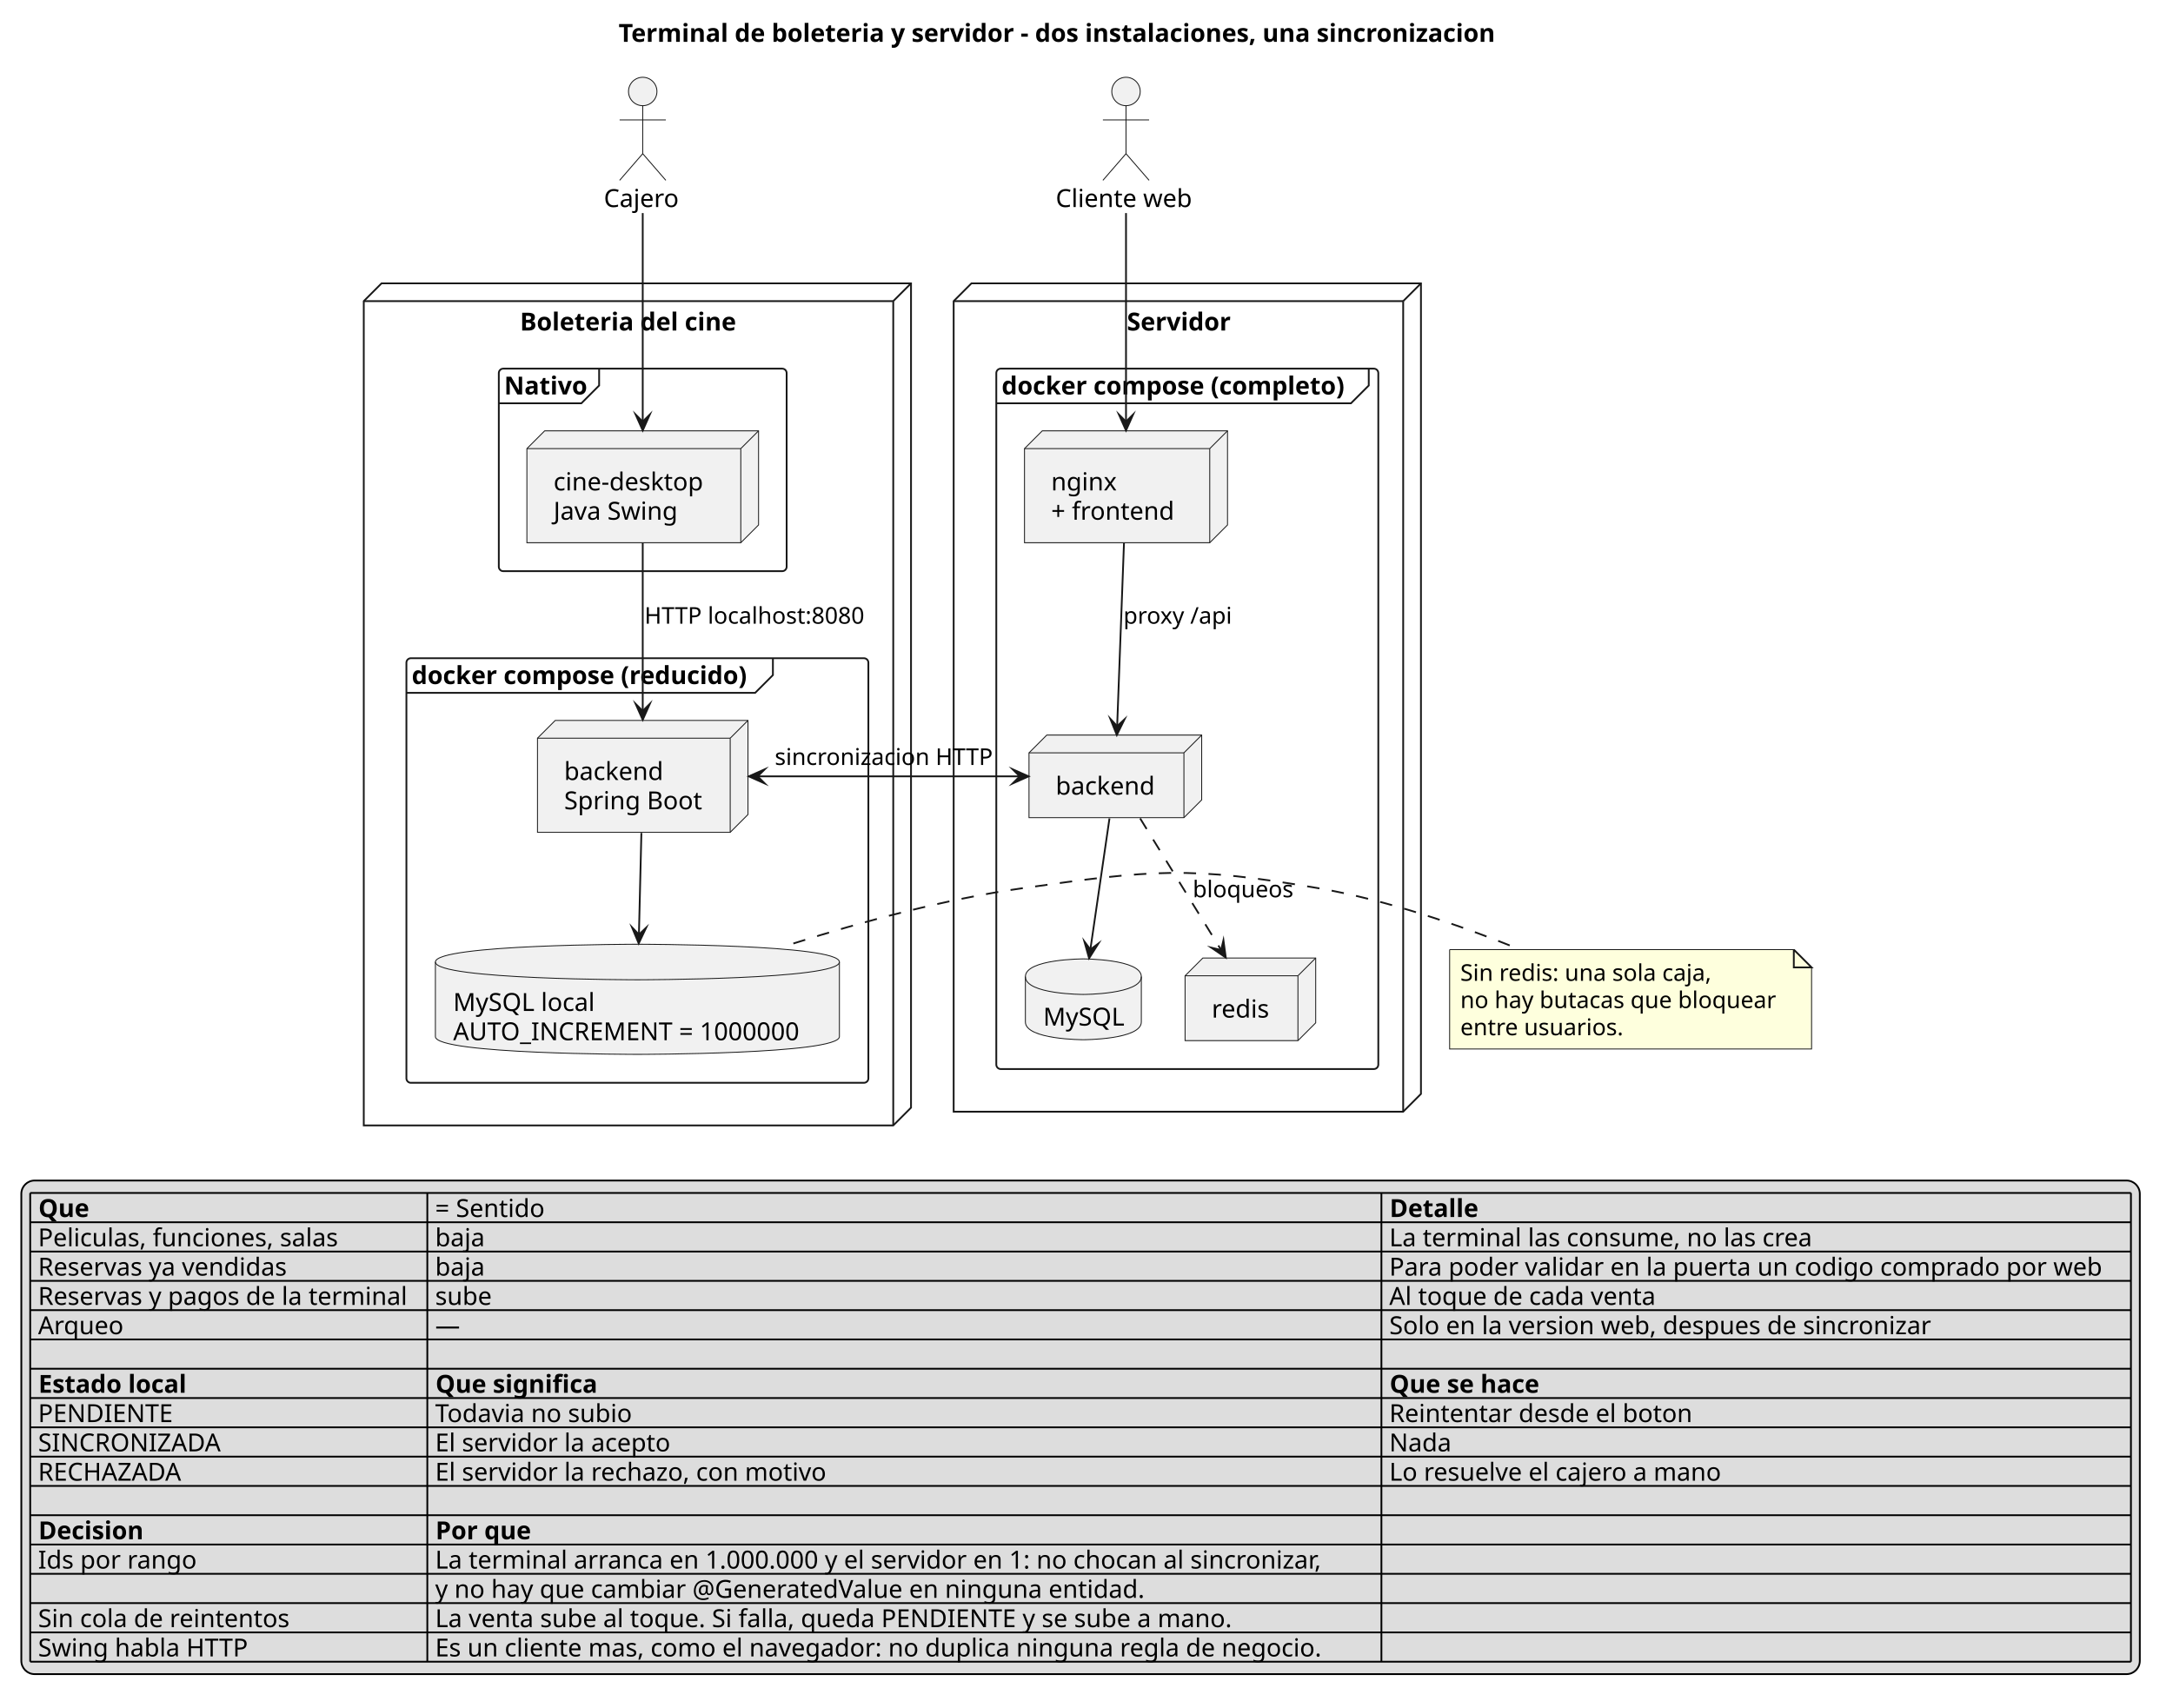
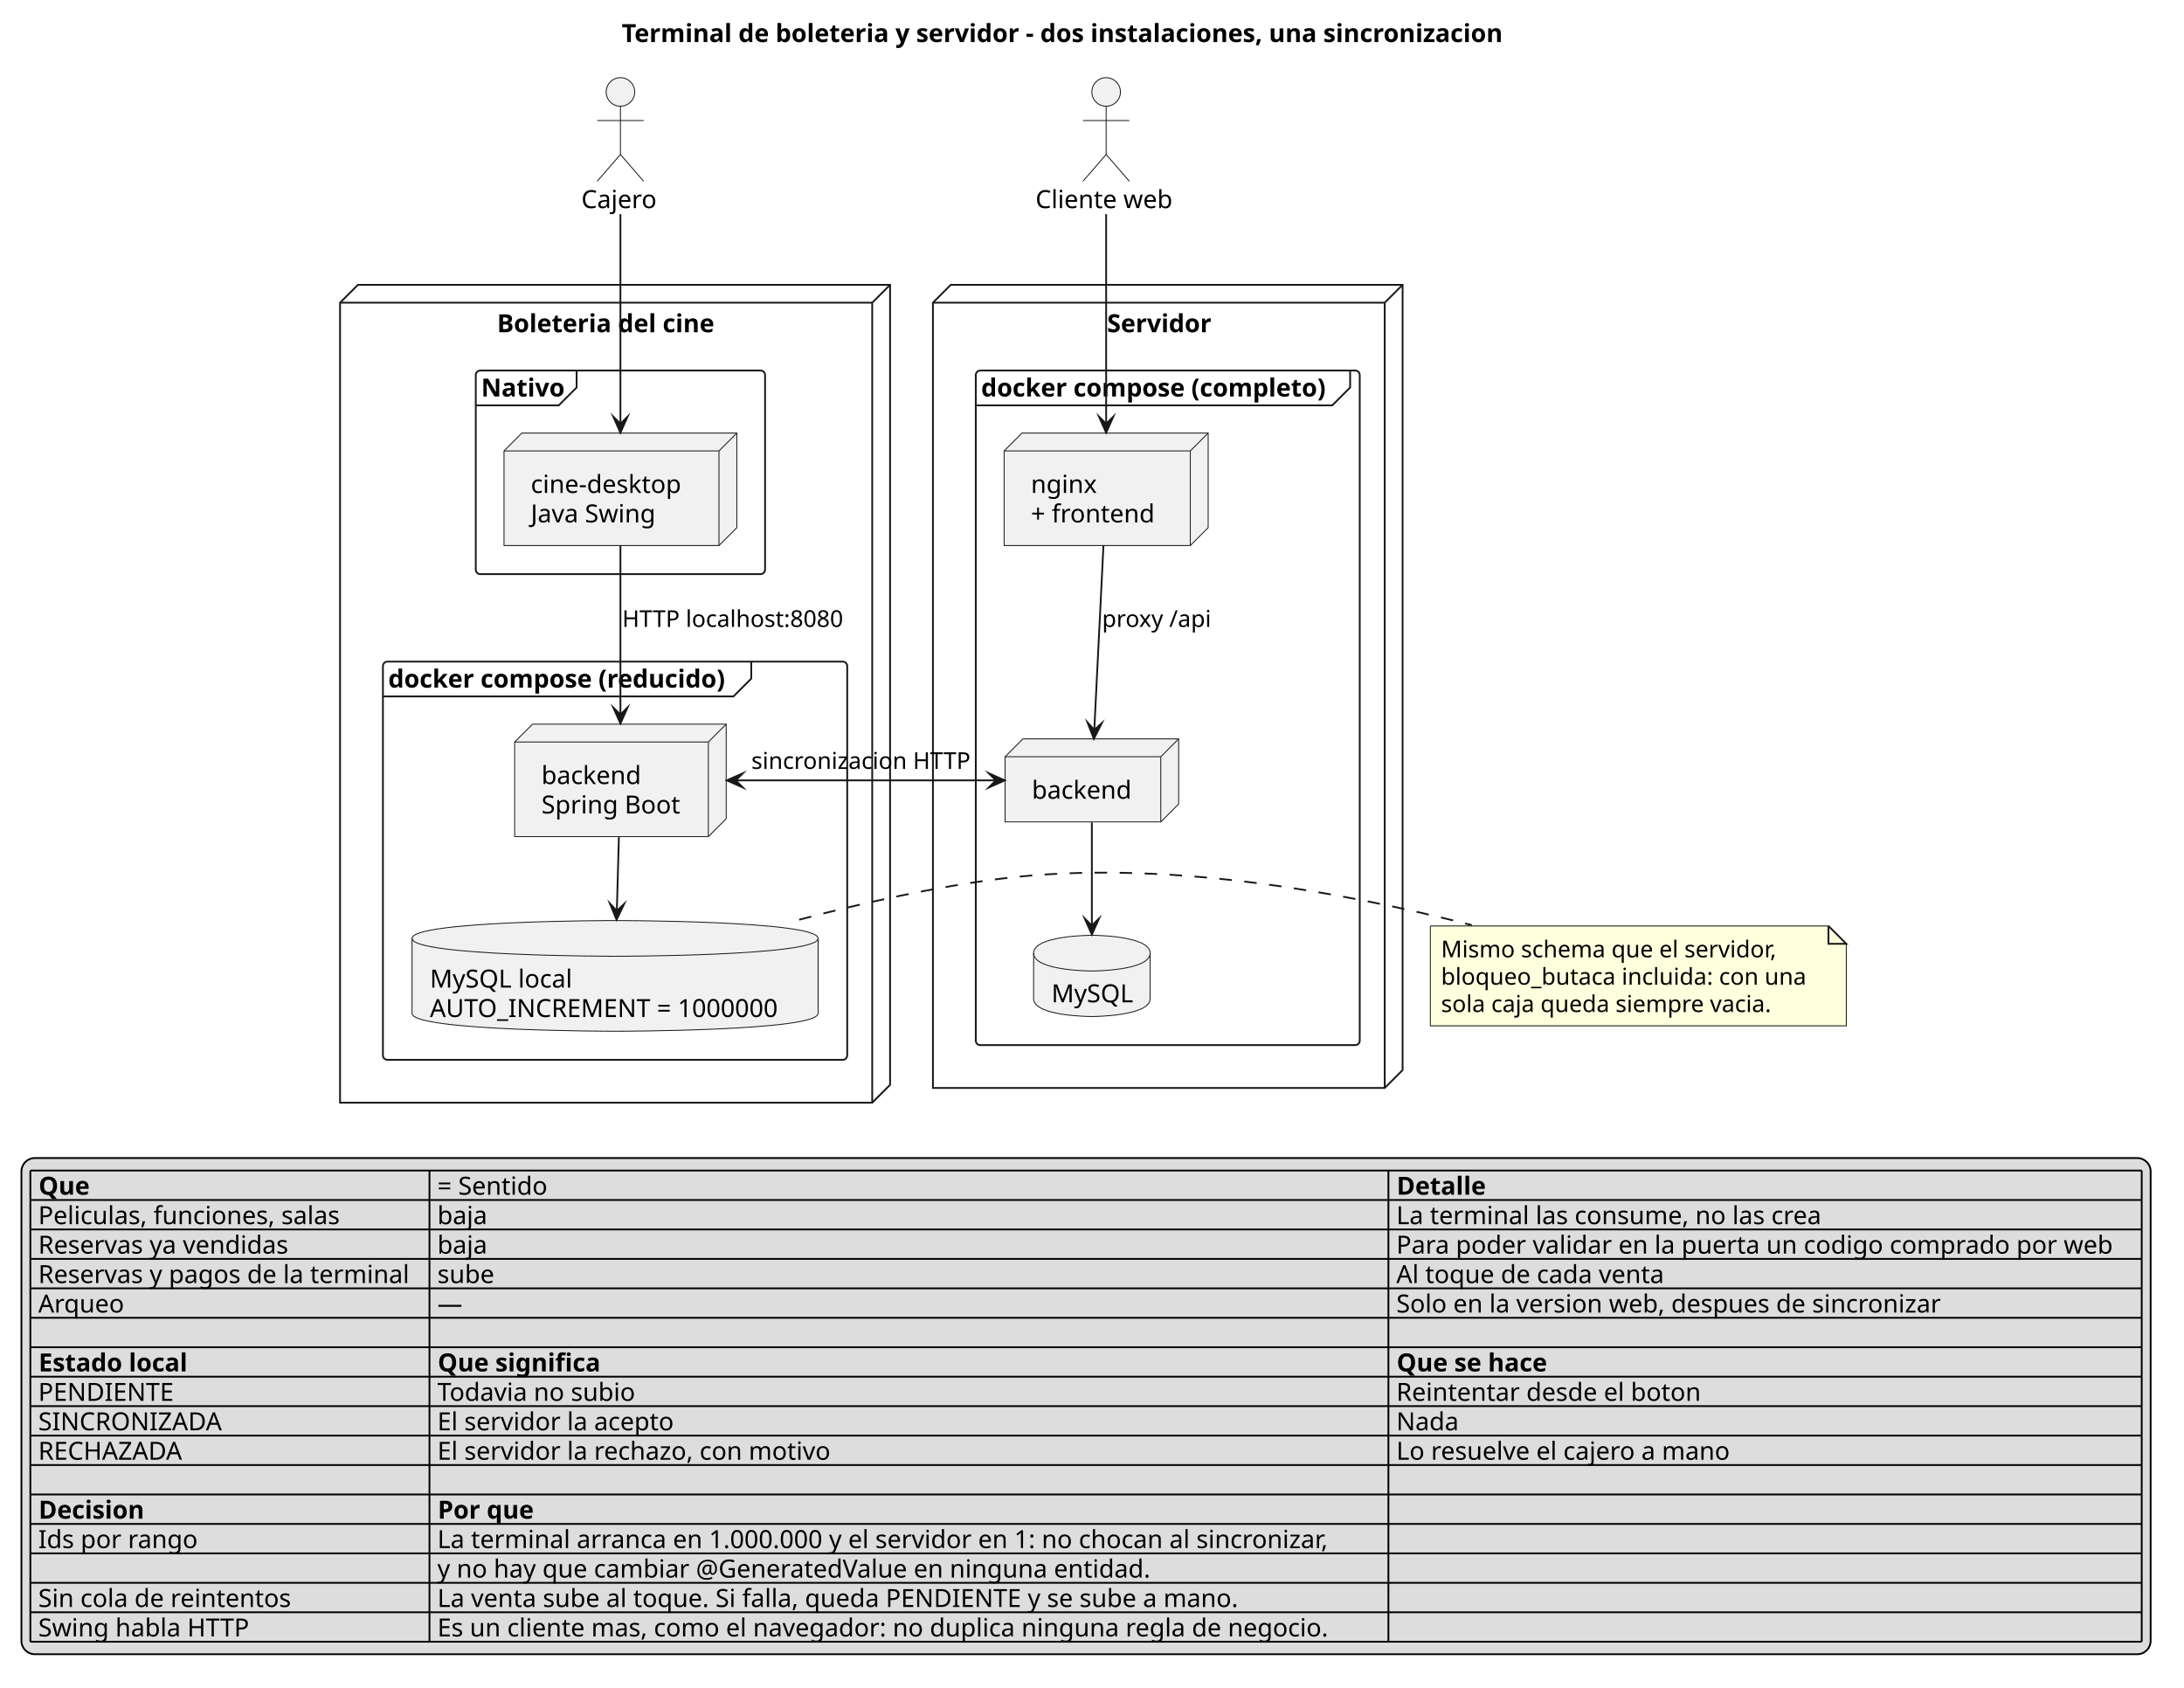
- <svg xmlns="http://www.w3.org/2000/svg" version="1.1" data-diagram-type="DESCRIPTION" style="width:1223px;height:961px;background:#FFFFFF;" width="1223px" height="961px" viewBox="0 0 1223 961" zoomAndPan="magnify" preserveAspectRatio="none" contentStyleType="text/css">
+ <svg xmlns="http://www.w3.org/2000/svg" version="1.1" data-diagram-type="DESCRIPTION" style="width:1223px;height:945px;background:#FFFFFF;" width="1223px" height="945px" viewBox="0 0 1223 945" zoomAndPan="magnify" preserveAspectRatio="none" contentStyleType="text/css">
  <defs />
  <g font-family="sans-serif" lengthAdjust="spacing">
    <g class="title" data-source-line="1">
      <text x="348.164" y="23.535" fill="#000" font-size="14" textLength="519.996" font-weight="700">Terminal de boleteria y servidor - dos instalaciones, una sincronizacion</text>
    </g>
    <g class="cluster" data-qualified-name="term" id="ent0001" data-source-line="6">
-       <polygon points="204.736,169.478,214.736,159.478,512.736,159.478,512.736,623.408,502.736,633.408,204.736,633.408,204.736,169.478" fill="none" style="stroke:#181818;stroke-width:1;stroke-linejoin:miter;stroke-miterlimit:10;" />
-       <line x1="502.736" y1="169.478" x2="512.736" y2="159.478" style="stroke:#181818;stroke-width:1;" />
-       <line x1="204.736" y1="169.478" x2="502.736" y2="169.478" style="stroke:#181818;stroke-width:1;" />
-       <line x1="502.736" y1="169.478" x2="502.736" y2="633.408" style="stroke:#181818;stroke-width:1;" />
-       <text x="292.635" y="186.013" fill="#000" font-size="14" textLength="124.202" font-weight="700">Boleteria del cine</text>
+       <polygon points="190.426,169.478,200.426,159.478,498.426,159.478,498.426,607.408,488.426,617.408,190.426,617.408,190.426,169.478" fill="none" style="stroke:#181818;stroke-width:1;stroke-linejoin:miter;stroke-miterlimit:10;" />
+       <line x1="488.426" y1="169.478" x2="498.426" y2="159.478" style="stroke:#181818;stroke-width:1;" />
+       <line x1="190.426" y1="169.478" x2="488.426" y2="169.478" style="stroke:#181818;stroke-width:1;" />
+       <line x1="488.426" y1="169.478" x2="488.426" y2="617.408" style="stroke:#181818;stroke-width:1;" />
+       <text x="278.325" y="186.013" fill="#000" font-size="14" textLength="124.202" font-weight="700">Boleteria del cine</text>
    </g>
    <g class="cluster" data-qualified-name="term.Nativo" id="ent0002" data-source-line="7">
-       <rect x="280.736" y="207.478" width="162" height="113.98" fill="none" style="stroke:#181818;stroke-width:1;" rx="2.5" ry="2.5" />
-       <path d="M337.2,207.478 L337.2,216.967 L327.2,226.967 L280.736,226.967" style="stroke:#181818;stroke-width:1;" fill="none" />
-       <text x="283.736" y="222.013" fill="#000" font-size="14" textLength="46.464" font-weight="700">Nativo</text>
+       <rect x="266.426" y="207.478" width="162" height="113.98" fill="none" style="stroke:#181818;stroke-width:1;" rx="2.5" ry="2.5" />
+       <path d="M322.89,207.478 L322.89,216.967 L312.89,226.967 L266.426,226.967" style="stroke:#181818;stroke-width:1;" fill="none" />
+       <text x="269.426" y="222.013" fill="#000" font-size="14" textLength="46.464" font-weight="700">Nativo</text>
    </g>
    <g class="cluster" data-qualified-name="term.docker compose .reducido." id="ent0004" data-source-line="10">
-       <rect x="228.736" y="370.458" width="260" height="238.95" fill="none" style="stroke:#181818;stroke-width:1;" rx="2.5" ry="2.5" />
-       <path d="M435.003,370.458 L435.003,379.947 L425.003,389.947 L228.736,389.947" style="stroke:#181818;stroke-width:1;" fill="none" />
-       <text x="231.736" y="384.993" fill="#000" font-size="14" textLength="196.267" font-weight="700">docker compose (reducido)</text>
+       <rect x="214.426" y="370.458" width="260" height="222.95" fill="none" style="stroke:#181818;stroke-width:1;" rx="2.5" ry="2.5" />
+       <path d="M420.692,370.458 L420.692,379.947 L410.692,389.947 L214.426,389.947" style="stroke:#181818;stroke-width:1;" fill="none" />
+       <text x="217.426" y="384.993" fill="#000" font-size="14" textLength="196.267" font-weight="700">docker compose (reducido)</text>
    </g>
    <g class="cluster" data-qualified-name="srv" id="ent0007" data-source-line="16">
-       <polygon points="536.736,169.478,546.736,159.478,799.736,159.478,799.736,615.668,789.736,625.668,536.736,625.668,536.736,169.478" fill="none" style="stroke:#181818;stroke-width:1;stroke-linejoin:miter;stroke-miterlimit:10;" />
-       <line x1="789.736" y1="169.478" x2="799.736" y2="159.478" style="stroke:#181818;stroke-width:1;" />
-       <line x1="536.736" y1="169.478" x2="789.736" y2="169.478" style="stroke:#181818;stroke-width:1;" />
-       <line x1="789.736" y1="169.478" x2="789.736" y2="625.668" style="stroke:#181818;stroke-width:1;" />
-       <text x="634.233" y="186.013" fill="#000" font-size="14" textLength="60.006" font-weight="700">Servidor</text>
+       <polygon points="522.426,169.478,532.426,159.478,785.426,159.478,785.426,599.168,775.426,609.168,522.426,609.168,522.426,169.478" fill="none" style="stroke:#181818;stroke-width:1;stroke-linejoin:miter;stroke-miterlimit:10;" />
+       <line x1="775.426" y1="169.478" x2="785.426" y2="159.478" style="stroke:#181818;stroke-width:1;" />
+       <line x1="522.426" y1="169.478" x2="775.426" y2="169.478" style="stroke:#181818;stroke-width:1;" />
+       <line x1="775.426" y1="169.478" x2="775.426" y2="609.168" style="stroke:#181818;stroke-width:1;" />
+       <text x="619.923" y="186.013" fill="#000" font-size="14" textLength="60.006" font-weight="700">Servidor</text>
    </g>
    <g class="cluster" data-qualified-name="srv.docker compose .completo." id="ent0008" data-source-line="17">
-       <rect x="560.736" y="207.478" width="215" height="394.19" fill="none" style="stroke:#181818;stroke-width:1;" rx="2.5" ry="2.5" />
-       <path d="M770.359,207.478 L770.359,216.967 L760.359,226.967 L560.736,226.967" style="stroke:#181818;stroke-width:1;" fill="none" />
-       <text x="563.736" y="222.013" fill="#000" font-size="14" textLength="199.623" font-weight="700">docker compose (completo)</text>
+       <rect x="546.426" y="207.478" width="215" height="377.69" fill="none" style="stroke:#181818;stroke-width:1;" rx="2.5" ry="2.5" />
+       <path d="M756.049,207.478 L756.049,216.967 L746.049,226.967 L546.426,226.967" style="stroke:#181818;stroke-width:1;" fill="none" />
+       <text x="549.426" y="222.013" fill="#000" font-size="14" textLength="199.623" font-weight="700">docker compose (completo)</text>
    </g>
    <g class="entity" data-qualified-name="term.Nativo.swing" id="ent0003" data-source-line="8">
-       <polygon points="296.546,252.478,306.546,242.478,426.931,242.478,426.931,295.455,416.931,305.455,296.546,305.455,296.546,252.478" fill="#F1F1F1" style="stroke:#181818;stroke-width:0.5;stroke-linejoin:miter;stroke-miterlimit:10;" />
-       <line x1="416.931" y1="252.478" x2="426.931" y2="242.478" style="stroke:#181818;stroke-width:0.5;" />
-       <line x1="296.546" y1="252.478" x2="416.931" y2="252.478" style="stroke:#181818;stroke-width:0.5;" />
-       <line x1="416.931" y1="252.478" x2="416.931" y2="305.455" style="stroke:#181818;stroke-width:0.5;" />
-       <text x="311.546" y="276.013" fill="#000" font-size="14" textLength="90.385">cine-desktop</text>
-       <text x="311.546" y="292.502" fill="#000" font-size="14" textLength="71.285">Java Swing</text>
+       <polygon points="282.236,252.478,292.236,242.478,412.62,242.478,412.62,295.455,402.62,305.455,282.236,305.455,282.236,252.478" fill="#F1F1F1" style="stroke:#181818;stroke-width:0.5;stroke-linejoin:miter;stroke-miterlimit:10;" />
+       <line x1="402.62" y1="252.478" x2="412.62" y2="242.478" style="stroke:#181818;stroke-width:0.5;" />
+       <line x1="282.236" y1="252.478" x2="402.62" y2="252.478" style="stroke:#181818;stroke-width:0.5;" />
+       <line x1="402.62" y1="252.478" x2="402.62" y2="305.455" style="stroke:#181818;stroke-width:0.5;" />
+       <text x="297.236" y="276.013" fill="#000" font-size="14" textLength="90.385">cine-desktop</text>
+       <text x="297.236" y="292.502" fill="#000" font-size="14" textLength="71.285">Java Swing</text>
    </g>
    <g class="entity" data-qualified-name="term.docker compose .reducido..backLocal" id="ent0005" data-source-line="11">
-       <polygon points="302.506,415.458,312.506,405.458,420.969,405.458,420.969,458.435,410.969,468.435,302.506,468.435,302.506,415.458" fill="#F1F1F1" style="stroke:#181818;stroke-width:0.5;stroke-linejoin:miter;stroke-miterlimit:10;" />
-       <line x1="410.969" y1="415.458" x2="420.969" y2="405.458" style="stroke:#181818;stroke-width:0.5;" />
-       <line x1="302.506" y1="415.458" x2="410.969" y2="415.458" style="stroke:#181818;stroke-width:0.5;" />
-       <line x1="410.969" y1="415.458" x2="410.969" y2="468.435" style="stroke:#181818;stroke-width:0.5;" />
-       <text x="317.506" y="438.993" fill="#000" font-size="14" textLength="57.196">backend</text>
-       <text x="317.506" y="455.482" fill="#000" font-size="14" textLength="78.463">Spring Boot</text>
+       <polygon points="288.196,415.458,298.196,405.458,406.659,405.458,406.659,458.435,396.659,468.435,288.196,468.435,288.196,415.458" fill="#F1F1F1" style="stroke:#181818;stroke-width:0.5;stroke-linejoin:miter;stroke-miterlimit:10;" />
+       <line x1="396.659" y1="415.458" x2="406.659" y2="405.458" style="stroke:#181818;stroke-width:0.5;" />
+       <line x1="288.196" y1="415.458" x2="396.659" y2="415.458" style="stroke:#181818;stroke-width:0.5;" />
+       <line x1="396.659" y1="415.458" x2="396.659" y2="468.435" style="stroke:#181818;stroke-width:0.5;" />
+       <text x="303.196" y="438.993" fill="#000" font-size="14" textLength="57.196">backend</text>
+       <text x="303.196" y="455.482" fill="#000" font-size="14" textLength="78.463">Spring Boot</text>
    </g>
    <g class="entity" data-qualified-name="term.docker compose .reducido..dbLocal" id="ent0006" data-source-line="12">
-       <path d="M245.046,541.428 C245.046,531.428 358.74,531.428 358.74,531.428 C358.74,531.428 472.435,531.428 472.435,541.428 L472.435,583.405 C472.435,593.405 358.74,593.405 358.74,593.405 C358.74,593.405 245.046,593.405 245.046,583.405 L245.046,541.428" style="stroke:#181818;stroke-width:0.5;" fill="#F1F1F1" />
-       <path d="M245.046,541.428 C245.046,551.428 358.74,551.428 358.74,551.428 C358.74,551.428 472.435,551.428 472.435,541.428" style="stroke:#181818;stroke-width:0.5;" fill="none" />
-       <text x="255.046" y="568.963" fill="#000" font-size="14" textLength="81.279">MySQL local</text>
-       <text x="255.046" y="585.452" fill="#000" font-size="14" textLength="207.389">AUTO_INCREMENT = 1000000</text>
+       <path d="M230.736,525.428 C230.736,515.428 344.43,515.428 344.43,515.428 C344.43,515.428 458.124,515.428 458.124,525.428 L458.124,567.405 C458.124,577.405 344.43,577.405 344.43,577.405 C344.43,577.405 230.736,577.405 230.736,567.405 L230.736,525.428" style="stroke:#181818;stroke-width:0.5;" fill="#F1F1F1" />
+       <path d="M230.736,525.428 C230.736,535.428 344.43,535.428 344.43,535.428 C344.43,535.428 458.124,535.428 458.124,525.428" style="stroke:#181818;stroke-width:0.5;" fill="none" />
+       <text x="240.736" y="552.963" fill="#000" font-size="14" textLength="81.279">MySQL local</text>
+       <text x="240.736" y="569.452" fill="#000" font-size="14" textLength="207.389">AUTO_INCREMENT = 1000000</text>
    </g>
    <g class="entity" data-qualified-name="srv.docker compose .completo..nginx" id="ent0009" data-source-line="18">
-       <polygon points="576.606,252.478,586.606,242.478,690.865,242.478,690.865,295.455,680.865,305.455,576.606,305.455,576.606,252.478" fill="#F1F1F1" style="stroke:#181818;stroke-width:0.5;stroke-linejoin:miter;stroke-miterlimit:10;" />
-       <line x1="680.865" y1="252.478" x2="690.865" y2="242.478" style="stroke:#181818;stroke-width:0.5;" />
-       <line x1="576.606" y1="252.478" x2="680.865" y2="252.478" style="stroke:#181818;stroke-width:0.5;" />
-       <line x1="680.865" y1="252.478" x2="680.865" y2="305.455" style="stroke:#181818;stroke-width:0.5;" />
-       <text x="591.606" y="276.013" fill="#000" font-size="14" textLength="38.739">nginx</text>
-       <text x="591.606" y="292.502" fill="#000" font-size="14" textLength="74.259">+ frontend</text>
+       <polygon points="562.296,252.478,572.296,242.478,676.554,242.478,676.554,295.455,666.554,305.455,562.296,305.455,562.296,252.478" fill="#F1F1F1" style="stroke:#181818;stroke-width:0.5;stroke-linejoin:miter;stroke-miterlimit:10;" />
+       <line x1="666.554" y1="252.478" x2="676.554" y2="242.478" style="stroke:#181818;stroke-width:0.5;" />
+       <line x1="562.296" y1="252.478" x2="666.554" y2="252.478" style="stroke:#181818;stroke-width:0.5;" />
+       <line x1="666.554" y1="252.478" x2="666.554" y2="305.455" style="stroke:#181818;stroke-width:0.5;" />
+       <text x="577.296" y="276.013" fill="#000" font-size="14" textLength="38.739">nginx</text>
+       <text x="577.296" y="292.502" fill="#000" font-size="14" textLength="74.259">+ frontend</text>
    </g>
    <g class="entity" data-qualified-name="srv.docker compose .completo..backSrv" id="ent0010" data-source-line="19">
-       <polygon points="579.136,423.698,589.136,413.698,676.332,413.698,676.332,450.187,666.332,460.187,579.136,460.187,579.136,423.698" fill="#F1F1F1" style="stroke:#181818;stroke-width:0.5;stroke-linejoin:miter;stroke-miterlimit:10;" />
-       <line x1="666.332" y1="423.698" x2="676.332" y2="413.698" style="stroke:#181818;stroke-width:0.5;" />
-       <line x1="579.136" y1="423.698" x2="666.332" y2="423.698" style="stroke:#181818;stroke-width:0.5;" />
-       <line x1="666.332" y1="423.698" x2="666.332" y2="460.187" style="stroke:#181818;stroke-width:0.5;" />
-       <text x="594.136" y="447.233" fill="#000" font-size="14" textLength="57.196">backend</text>
+       <polygon points="562.826,423.698,572.826,413.698,660.022,413.698,660.022,450.187,650.022,460.187,562.826,460.187,562.826,423.698" fill="#F1F1F1" style="stroke:#181818;stroke-width:0.5;stroke-linejoin:miter;stroke-miterlimit:10;" />
+       <line x1="650.022" y1="423.698" x2="660.022" y2="413.698" style="stroke:#181818;stroke-width:0.5;" />
+       <line x1="562.826" y1="423.698" x2="650.022" y2="423.698" style="stroke:#181818;stroke-width:0.5;" />
+       <line x1="650.022" y1="423.698" x2="650.022" y2="460.187" style="stroke:#181818;stroke-width:0.5;" />
+       <text x="577.826" y="447.233" fill="#000" font-size="14" textLength="57.196">backend</text>
    </g>
    <g class="entity" data-qualified-name="srv.docker compose .completo..dbSrv" id="ent0011" data-source-line="20">
-       <path d="M577.106,549.678 C577.106,539.678 609.733,539.678 609.733,539.678 C609.733,539.678 642.36,539.678 642.36,549.678 L642.36,575.167 C642.36,585.167 609.733,585.167 609.733,585.167 C609.733,585.167 577.106,585.167 577.106,575.167 L577.106,549.678" style="stroke:#181818;stroke-width:0.5;" fill="#F1F1F1" />
-       <path d="M577.106,549.678 C577.106,559.678 609.733,559.678 609.733,559.678 C609.733,559.678 642.36,559.678 642.36,549.678" style="stroke:#181818;stroke-width:0.5;" fill="none" />
-       <text x="587.106" y="577.213" fill="#000" font-size="14" textLength="45.254">MySQL</text>
+       <path d="M578.796,533.678 C578.796,523.678 611.423,523.678 611.423,523.678 C611.423,523.678 644.05,523.678 644.05,533.678 L644.05,559.167 C644.05,569.167 611.423,569.167 611.423,569.167 C611.423,569.167 578.796,569.167 578.796,559.167 L578.796,533.678" style="stroke:#181818;stroke-width:0.5;" fill="#F1F1F1" />
+       <path d="M578.796,533.678 C578.796,543.678 611.423,543.678 611.423,543.678 C611.423,543.678 644.05,543.678 644.05,533.678" style="stroke:#181818;stroke-width:0.5;" fill="none" />
+       <text x="588.796" y="561.213" fill="#000" font-size="14" textLength="45.254">MySQL</text>
    </g>
-     <g class="entity" data-qualified-name="srv.docker compose .completo..redis" id="ent0012" data-source-line="21">
-       <polygon points="666.976,549.178,676.976,539.178,740.5,539.178,740.5,575.667,730.5,585.667,666.976,585.667,666.976,549.178" fill="#F1F1F1" style="stroke:#181818;stroke-width:0.5;stroke-linejoin:miter;stroke-miterlimit:10;" />
-       <line x1="730.5" y1="549.178" x2="740.5" y2="539.178" style="stroke:#181818;stroke-width:0.5;" />
-       <line x1="666.976" y1="549.178" x2="730.5" y2="549.178" style="stroke:#181818;stroke-width:0.5;" />
-       <line x1="730.5" y1="549.178" x2="730.5" y2="585.667" style="stroke:#181818;stroke-width:0.5;" />
-       <text x="681.976" y="572.713" fill="#000" font-size="14" textLength="33.523">redis</text>
+     <g class="entity" data-qualified-name="cajero" id="ent0012" data-source-line="24">
+       <ellipse cx="347.428" cy="51.488" rx="8" ry="8" fill="#F1F1F1" style="stroke:#181818;stroke-width:0.5;" />
+       <path d="M347.428,59.488 L347.428,86.488 M334.428,67.488 L360.428,67.488 M347.428,86.488 L334.428,101.488 M347.428,86.488 L360.428,101.488" style="stroke:#181818;stroke-width:0.5;" fill="none" />
+       <text x="325.526" y="116.523" fill="#000" font-size="14" textLength="43.805">Cajero</text>
    </g>
-     <g class="entity" data-qualified-name="cajero" id="ent0013" data-source-line="25">
-       <ellipse cx="361.738" cy="51.488" rx="8" ry="8" fill="#F1F1F1" style="stroke:#181818;stroke-width:0.5;" />
-       <path d="M361.738,59.488 L361.738,86.488 M348.738,67.488 L374.738,67.488 M361.738,86.488 L348.738,101.488 M361.738,86.488 L374.738,101.488" style="stroke:#181818;stroke-width:0.5;" fill="none" />
-       <text x="339.836" y="116.523" fill="#000" font-size="14" textLength="43.805">Cajero</text>
+     <g class="entity" data-qualified-name="web" id="ent0013" data-source-line="25">
+       <ellipse cx="619.422" cy="51.488" rx="8" ry="8" fill="#F1F1F1" style="stroke:#181818;stroke-width:0.5;" />
+       <path d="M619.422,59.488 L619.422,86.488 M606.422,67.488 L632.422,67.488 M619.422,86.488 L606.422,101.488 M619.422,86.488 L632.422,101.488" style="stroke:#181818;stroke-width:0.5;" fill="none" />
+       <text x="579.856" y="116.523" fill="#000" font-size="14" textLength="79.133">Cliente web</text>
    </g>
-     <g class="entity" data-qualified-name="web" id="ent0014" data-source-line="26">
-       <ellipse cx="633.733" cy="51.488" rx="8" ry="8" fill="#F1F1F1" style="stroke:#181818;stroke-width:0.5;" />
-       <path d="M633.733,59.488 L633.733,86.488 M620.733,67.488 L646.733,67.488 M633.733,86.488 L620.733,101.488 M633.733,86.488 L646.733,101.488" style="stroke:#181818;stroke-width:0.5;" fill="none" />
-       <text x="594.166" y="116.523" fill="#000" font-size="14" textLength="79.133">Cliente web</text>
+     <g class="entity" data-qualified-name="GMN21" id="ent0022" data-source-line="38">
+       <path d="M800.956,518.458 L800.956,574.39 L1033.898,574.39 L1033.898,528.458 L1023.898,518.458 L800.956,518.458" style="stroke:#181818;stroke-width:0.5;" fill="#FEFFDD" />
+       <path d="M1023.898,518.458 L1023.898,528.458 L1033.898,528.458 L1023.898,518.458" style="stroke:#181818;stroke-width:1;" fill="#FEFFDD" />
+       <text x="806.956" y="536.027" fill="#000" font-size="13" textLength="195.838">Mismo schema que el servidor,</text>
+       <text x="806.956" y="551.337" fill="#000" font-size="13" textLength="211.942">bloqueo_butaca incluida: con una</text>
+       <text x="806.956" y="566.648" fill="#000" font-size="13" textLength="191.953">sola caja queda siempre vacia.</text>
    </g>
-     <g class="entity" data-qualified-name="GMN23" id="ent0024" data-source-line="40">
-       <path d="M815.876,534.458 L815.876,590.39 L1019.587,590.39 L1019.587,544.458 L1009.587,534.458 L815.876,534.458" style="stroke:#181818;stroke-width:0.5;" fill="#FEFFDD" />
-       <path d="M1009.587,534.458 L1009.587,544.458 L1019.587,544.458 L1009.587,534.458" style="stroke:#181818;stroke-width:1;" fill="#FEFFDD" />
-       <text x="821.876" y="552.027" fill="#000" font-size="13" textLength="148.472">Sin redis: una sola caja,</text>
-       <text x="821.876" y="567.337" fill="#000" font-size="13" textLength="182.711">no hay butacas que bloquear</text>
-       <text x="821.876" y="582.648" fill="#000" font-size="13" textLength="94.593">entre usuarios.</text>
+     <g class="link" data-entity-1="ent0012" data-entity-2="ent0003" id="lnk14" data-source-line="27" data-link-type="dependency">
+       <path d="M347.426,119.918 C347.426,155.748 347.426,203.968 347.426,237.278" style="stroke:#181818;stroke-width:1;" fill="none" id="cajero-to-swing" />
+       <polygon points="347.426,242.278,351.426,233.278,347.426,237.278,343.426,233.278,347.426,242.278" fill="#181818" style="stroke:#181818;stroke-width:1;stroke-linejoin:miter;stroke-miterlimit:10;" />
    </g>
-     <g class="link" data-entity-1="ent0013" data-entity-2="ent0003" id="lnk15" data-source-line="28" data-link-type="dependency">
-       <path d="M361.736,119.918 C361.736,155.748 361.736,203.968 361.736,237.278" style="stroke:#181818;stroke-width:1;" fill="none" id="cajero-to-swing" />
-       <polygon points="361.736,242.278,365.736,233.278,361.736,237.278,357.736,233.278,361.736,242.278" fill="#181818" style="stroke:#181818;stroke-width:1;stroke-linejoin:miter;stroke-miterlimit:10;" />
+     <g class="link" data-entity-1="ent0003" data-entity-2="ent0005" id="lnk15" data-source-line="28" data-link-type="dependency">
+       <path d="M347.426,305.628 C347.426,334.178 347.426,371.518 347.426,400.128" style="stroke:#181818;stroke-width:1;" fill="none" id="swing-to-backLocal" />
+       <polygon points="347.426,405.128,351.426,396.128,347.426,400.128,343.426,396.128,347.426,405.128" fill="#181818" style="stroke:#181818;stroke-width:1;stroke-linejoin:miter;stroke-miterlimit:10;" />
+       <text x="348.426" y="351.027" fill="#000" font-size="13" textLength="131.168">HTTP localhost:8080</text>
    </g>
-     <g class="link" data-entity-1="ent0003" data-entity-2="ent0005" id="lnk16" data-source-line="29" data-link-type="dependency">
-       <path d="M361.736,305.628 C361.736,334.178 361.736,371.518 361.736,400.128" style="stroke:#181818;stroke-width:1;" fill="none" id="swing-to-backLocal" />
-       <polygon points="361.736,405.128,365.736,396.128,361.736,400.128,357.736,396.128,361.736,405.128" fill="#181818" style="stroke:#181818;stroke-width:1;stroke-linejoin:miter;stroke-miterlimit:10;" />
-       <text x="362.736" y="351.027" fill="#000" font-size="13" textLength="131.168">HTTP localhost:8080</text>
+     <g class="link" data-entity-1="ent0005" data-entity-2="ent0006" id="lnk16" data-source-line="29" data-link-type="dependency">
+       <path d="M346.566,468.738 C346.166,483.258 345.814,495.52 345.414,509.99" style="stroke:#181818;stroke-width:1;" fill="none" id="backLocal-to-dbLocal" />
+       <polygon points="345.276,514.988,349.523,506.102,345.414,509.99,341.526,505.881,345.276,514.988" fill="#181818" style="stroke:#181818;stroke-width:1;stroke-linejoin:miter;stroke-miterlimit:10;" />
    </g>
-     <g class="link" data-entity-1="ent0005" data-entity-2="ent0006" id="lnk17" data-source-line="30" data-link-type="dependency">
-       <path d="M360.986,468.778 C360.526,487.788 360.058,507.05 359.598,525.97" style="stroke:#181818;stroke-width:1;" fill="none" id="backLocal-to-dbLocal" />
-       <polygon points="359.476,530.968,363.694,522.068,359.598,525.97,355.696,521.874,359.476,530.968" fill="#181818" style="stroke:#181818;stroke-width:1;stroke-linejoin:miter;stroke-miterlimit:10;" />
+     <g class="link" data-entity-1="ent0013" data-entity-2="ent0009" id="lnk17" data-source-line="31" data-link-type="dependency">
+       <path d="M619.426,119.918 C619.426,155.748 619.426,203.968 619.426,237.278" style="stroke:#181818;stroke-width:1;" fill="none" id="web-to-nginx" />
+       <polygon points="619.426,242.278,623.426,233.278,619.426,237.278,615.426,233.278,619.426,242.278" fill="#181818" style="stroke:#181818;stroke-width:1;stroke-linejoin:miter;stroke-miterlimit:10;" />
    </g>
-     <g class="link" data-entity-1="ent0014" data-entity-2="ent0009" id="lnk18" data-source-line="32" data-link-type="dependency">
-       <path d="M633.736,119.918 C633.736,155.748 633.736,203.968 633.736,237.278" style="stroke:#181818;stroke-width:1;" fill="none" id="web-to-nginx" />
-       <polygon points="633.736,242.278,637.736,233.278,633.736,237.278,629.736,233.278,633.736,242.278" fill="#181818" style="stroke:#181818;stroke-width:1;stroke-linejoin:miter;stroke-miterlimit:10;" />
+     <g class="link" data-entity-1="ent0009" data-entity-2="ent0010" id="lnk18" data-source-line="32" data-link-type="dependency">
+       <path d="M617.906,305.628 C616.336,337.188 614.173,380.614 612.783,408.684" style="stroke:#181818;stroke-width:1;" fill="none" id="nginx-to-backSrv" />
+       <polygon points="612.536,413.678,616.976,404.887,612.783,408.684,608.986,404.491,612.536,413.678" fill="#181818" style="stroke:#181818;stroke-width:1;stroke-linejoin:miter;stroke-miterlimit:10;" />
+       <text x="617.146" y="351.027" fill="#000" font-size="13" textLength="66.301">proxy /api</text>
    </g>
-     <g class="link" data-entity-1="ent0009" data-entity-2="ent0010" id="lnk19" data-source-line="33" data-link-type="dependency">
-       <path d="M632.596,305.628 C631.416,337.188 629.803,380.612 628.753,408.682" style="stroke:#181818;stroke-width:1;" fill="none" id="nginx-to-backSrv" />
-       <polygon points="628.566,413.678,632.9,404.834,628.753,408.682,624.905,404.535,628.566,413.678" fill="#181818" style="stroke:#181818;stroke-width:1;stroke-linejoin:miter;stroke-miterlimit:10;" />
-       <text x="632.276" y="351.027" fill="#000" font-size="13" textLength="66.301">proxy /api</text>
+     <g class="link" data-entity-1="ent0010" data-entity-2="ent0011" id="lnk19" data-source-line="33" data-link-type="dependency">
+       <path d="M611.426,460.478 C611.426,478.938 611.426,499.928 611.426,518.288" style="stroke:#181818;stroke-width:1;" fill="none" id="backSrv-to-dbSrv" />
+       <polygon points="611.426,523.288,615.426,514.288,611.426,518.288,607.426,514.288,611.426,523.288" fill="#181818" style="stroke:#181818;stroke-width:1;stroke-linejoin:miter;stroke-miterlimit:10;" />
    </g>
-     <g class="link" data-entity-1="ent0010" data-entity-2="ent0011" id="lnk20" data-source-line="34" data-link-type="dependency">
-       <path d="M624.436,460.588 C621.166,483.008 616.918,512.161 613.678,534.381" style="stroke:#181818;stroke-width:1;" fill="none" id="backSrv-to-dbSrv" />
-       <polygon points="612.956,539.328,618.213,531,613.678,534.381,610.297,529.845,612.956,539.328" fill="#181818" style="stroke:#181818;stroke-width:1;stroke-linejoin:miter;stroke-miterlimit:10;" />
+     <g class="link" data-entity-1="ent0005" data-entity-2="ent0010" id="lnk20" data-source-line="35" data-link-type="dependency">
+       <path d="M412.006,436.948 C458.996,436.948 513.726,436.948 557.666,436.948" style="stroke:#181818;stroke-width:1;" fill="none" id="backLocal-backSrv" />
+       <polygon points="407.006,436.948,416.006,440.948,412.006,436.948,416.006,432.948,407.006,436.948" fill="#181818" style="stroke:#181818;stroke-width:1;stroke-linejoin:miter;stroke-miterlimit:10;" />
+       <polygon points="562.666,436.948,553.666,432.948,557.666,436.948,553.666,440.948,562.666,436.948" fill="#181818" style="stroke:#181818;stroke-width:1;stroke-linejoin:miter;stroke-miterlimit:10;" />
+       <text x="420.746" y="430.517" fill="#000" font-size="13" textLength="128.635">sincronizacion HTTP</text>
    </g>
-     <g class="link" data-entity-1="ent0010" data-entity-2="ent0012" id="lnk21" data-source-line="35" data-link-type="dependency">
-       <path d="M641.676,460.588 C655.386,482.868 673.586,512.43 687.266,534.66" style="stroke:#181818;stroke-width:1;stroke-dasharray:7,7;" fill="none" id="backSrv-to-redis" />
-       <polygon points="689.886,538.918,688.576,529.157,687.266,534.66,681.763,533.35,689.886,538.918" fill="#181818" style="stroke:#181818;stroke-width:1;stroke-linejoin:miter;stroke-miterlimit:10;" />
-       <text x="671.286" y="504.997" fill="#000" font-size="13" textLength="58.03">bloqueos</text>
+     <g class="link" data-entity-1="ent0006" data-entity-2="ent0022" id="lnk23" data-source-line="38" data-link-type="association">
+       <path d="M447.506,514.968 C483.086,505.588 523.426,496.578 560.926,491.928 C650.556,480.828 752.366,499.538 824.176,517.988" style="stroke:#181818;stroke-width:1;stroke-dasharray:7,7;" fill="none" id="dbLocal-GMN21" />
    </g>
-     <g class="link" data-entity-1="ent0005" data-entity-2="ent0010" id="lnk22" data-source-line="37" data-link-type="dependency">
-       <path d="M426.436,436.948 C473.916,436.948 529.526,436.948 573.916,436.948" style="stroke:#181818;stroke-width:1;" fill="none" id="backLocal-backSrv" />
-       <polygon points="421.436,436.948,430.436,440.948,426.436,436.948,430.436,432.948,421.436,436.948" fill="#181818" style="stroke:#181818;stroke-width:1;stroke-linejoin:miter;stroke-miterlimit:10;" />
-       <polygon points="578.916,436.948,569.916,432.948,573.916,436.948,569.916,440.948,578.916,436.948" fill="#181818" style="stroke:#181818;stroke-width:1;stroke-linejoin:miter;stroke-miterlimit:10;" />
-       <text x="436.056" y="430.517" fill="#000" font-size="13" textLength="128.635">sincronizacion HTTP</text>
-     </g>
-     <g class="link" data-entity-1="ent0006" data-entity-2="ent0024" id="lnk25" data-source-line="40" data-link-type="association">
-       <path d="M446.516,531.008 C485.406,518.678 532.046,506.038 575.236,499.928 C648.726,489.538 669.096,487.298 742.236,499.928 C780.636,506.568 821.776,520.798 854.556,534.008" style="stroke:#181818;stroke-width:1;stroke-dasharray:7,7;" fill="none" id="dbLocal-GMN23" />
-     </g>
-     <g class="legend" data-source-line="45">
-       <rect x="12" y="664.408" width="1192.323" height="277.813" fill="#DDD" style="stroke:#000;stroke-width:1;" rx="7.5" ry="7.5" />
-       <text x="21.614" y="684.943" fill="#000" font-size="14" textLength="28.93" font-weight="700">Que</text>
-       <text x="244.931" y="684.943" fill="#000" font-size="14" textLength="66.281">= Sentido</text>
-       <text x="782.099" y="684.943" fill="#000" font-size="14" textLength="50.518" font-weight="700">Detalle</text>
-       <text x="21.43" y="701.432" fill="#000" font-size="14" textLength="175.875">Peliculas, funciones, salas</text>
-       <text x="244.931" y="701.432" fill="#000" font-size="14" textLength="28.533">baja</text>
-       <text x="781.914" y="701.432" fill="#000" font-size="14" textLength="247.256">La terminal las consume, no las crea</text>
-       <text x="21.43" y="717.92" fill="#000" font-size="14" textLength="143.609">Reservas ya vendidas</text>
-       <text x="244.931" y="717.92" fill="#000" font-size="14" textLength="28.533">baja</text>
-       <text x="781.914" y="717.92" fill="#000" font-size="14" textLength="412.979">Para poder validar en la puerta un codigo comprado por web</text>
-       <text x="21.43" y="734.408" fill="#000" font-size="14" textLength="214.642">Reservas y pagos de la terminal</text>
-       <text x="244.931" y="734.408" fill="#000" font-size="14" textLength="32.437">sube</text>
-       <text x="781.914" y="734.408" fill="#000" font-size="14" textLength="155.319">Al toque de cada venta</text>
-       <text x="21.43" y="750.897" fill="#000" font-size="14" textLength="49.287">Arqueo</text>
-       <text x="244.931" y="750.897" fill="#000" font-size="14">—</text>
-       <text x="781.914" y="750.897" fill="#000" font-size="14" textLength="317.522">Solo en la version web, despues de sincronizar</text>
-       <text x="17" y="767.385" fill="#000" font-size="14" textLength="8.859">  </text>
-       <text x="240.501" y="767.385" fill="#000" font-size="14" textLength="8.859">  </text>
-       <text x="777.484" y="767.385" fill="#000" font-size="14" textLength="8.859">  </text>
-       <text x="21.614" y="783.873" fill="#000" font-size="14" textLength="86.789" font-weight="700">Estado local</text>
-       <text x="245.115" y="783.873" fill="#000" font-size="14" textLength="95.033" font-weight="700">Que significa</text>
-       <text x="782.099" y="783.873" fill="#000" font-size="14" textLength="87.356" font-weight="700">Que se hace</text>
-       <text x="21.43" y="800.361" fill="#000" font-size="14" textLength="74.56">PENDIENTE</text>
-       <text x="244.931" y="800.361" fill="#000" font-size="14" textLength="116.45">Todavia no subio</text>
-       <text x="781.914" y="800.361" fill="#000" font-size="14" textLength="175.239">Reintentar desde el boton</text>
-       <text x="21.43" y="816.85" fill="#000" font-size="14" textLength="103.975">SINCRONIZADA</text>
-       <text x="244.931" y="816.85" fill="#000" font-size="14" textLength="137.149">El servidor la acepto</text>
-       <text x="781.914" y="816.85" fill="#000" font-size="14" textLength="34.617">Nada</text>
-       <text x="21.43" y="833.338" fill="#000" font-size="14" textLength="84.342">RECHAZADA</text>
-       <text x="244.931" y="833.338" fill="#000" font-size="14" textLength="230.091">El servidor la rechazo, con motivo</text>
-       <text x="781.914" y="833.338" fill="#000" font-size="14" textLength="193.416">Lo resuelve el cajero a mano</text>
-       <text x="17" y="849.826" fill="#000" font-size="14" textLength="8.859">  </text>
-       <text x="240.501" y="849.826" fill="#000" font-size="14" textLength="8.859">  </text>
-       <text x="777.484" y="849.826" fill="#000" font-size="14" textLength="8.859">  </text>
-       <text x="21.614" y="866.315" fill="#000" font-size="14" textLength="61.913" font-weight="700">Decision</text>
-       <text x="245.115" y="866.315" fill="#000" font-size="14" textLength="55.18" font-weight="700">Por que</text>
-       <text x="21.43" y="882.803" fill="#000" font-size="14" textLength="91.458">Ids por rango</text>
-       <text x="244.931" y="882.803" fill="#000" font-size="14" textLength="528.124">La terminal arranca en 1.000.000 y el servidor en 1: no chocan al sincronizar,</text>
-       <text x="17" y="899.291" fill="#000" font-size="14" textLength="8.859">  </text>
-       <text x="244.931" y="899.291" fill="#000" font-size="14" textLength="409.821">y no hay que cambiar @GeneratedValue en ninguna entidad.</text>
-       <text x="21.43" y="915.779" fill="#000" font-size="14" textLength="146.686">Sin cola de reintentos</text>
-       <text x="244.931" y="915.779" fill="#000" font-size="14" textLength="463.326">La venta sube al toque. Si falla, queda PENDIENTE y se sube a mano.</text>
-       <text x="21.43" y="932.268" fill="#000" font-size="14" textLength="121.393">Swing habla HTTP</text>
-       <text x="244.931" y="932.268" fill="#000" font-size="14" textLength="517.768">Es un cliente mas, como el navegador: no duplica ninguna regla de negocio.</text>
-       <line x1="17" y1="671.408" x2="1199.323" y2="671.408" style="stroke:#000;stroke-width:1;" />
-       <line x1="17" y1="687.897" x2="1199.323" y2="687.897" style="stroke:#000;stroke-width:1;" />
-       <line x1="17" y1="704.385" x2="1199.323" y2="704.385" style="stroke:#000;stroke-width:1;" />
-       <line x1="17" y1="720.873" x2="1199.323" y2="720.873" style="stroke:#000;stroke-width:1;" />
-       <line x1="17" y1="737.361" x2="1199.323" y2="737.361" style="stroke:#000;stroke-width:1;" />
-       <line x1="17" y1="753.85" x2="1199.323" y2="753.85" style="stroke:#000;stroke-width:1;" />
-       <line x1="17" y1="770.338" x2="1199.323" y2="770.338" style="stroke:#000;stroke-width:1;" />
-       <line x1="17" y1="786.826" x2="1199.323" y2="786.826" style="stroke:#000;stroke-width:1;" />
-       <line x1="17" y1="803.315" x2="1199.323" y2="803.315" style="stroke:#000;stroke-width:1;" />
-       <line x1="17" y1="819.803" x2="1199.323" y2="819.803" style="stroke:#000;stroke-width:1;" />
-       <line x1="17" y1="836.291" x2="1199.323" y2="836.291" style="stroke:#000;stroke-width:1;" />
-       <line x1="17" y1="852.779" x2="1199.323" y2="852.779" style="stroke:#000;stroke-width:1;" />
-       <line x1="17" y1="869.268" x2="1199.323" y2="869.268" style="stroke:#000;stroke-width:1;" />
-       <line x1="17" y1="885.756" x2="1199.323" y2="885.756" style="stroke:#000;stroke-width:1;" />
-       <line x1="17" y1="902.244" x2="1199.323" y2="902.244" style="stroke:#000;stroke-width:1;" />
-       <line x1="17" y1="918.733" x2="1199.323" y2="918.733" style="stroke:#000;stroke-width:1;" />
-       <line x1="17" y1="935.221" x2="1199.323" y2="935.221" style="stroke:#000;stroke-width:1;" />
-       <line x1="17" y1="671.408" x2="17" y2="935.221" style="stroke:#000;stroke-width:1;" />
-       <line x1="240.501" y1="671.408" x2="240.501" y2="935.221" style="stroke:#000;stroke-width:1;" />
-       <line x1="777.484" y1="671.408" x2="777.484" y2="935.221" style="stroke:#000;stroke-width:1;" />
-       <line x1="1199.323" y1="671.408" x2="1199.323" y2="935.221" style="stroke:#000;stroke-width:1;" />
+     <g class="legend" data-source-line="43">
+       <rect x="12" y="648.408" width="1192.323" height="277.813" fill="#DDD" style="stroke:#000;stroke-width:1;" rx="7.5" ry="7.5" />
+       <text x="21.614" y="668.943" fill="#000" font-size="14" textLength="28.93" font-weight="700">Que</text>
+       <text x="244.931" y="668.943" fill="#000" font-size="14" textLength="66.281">= Sentido</text>
+       <text x="782.099" y="668.943" fill="#000" font-size="14" textLength="50.518" font-weight="700">Detalle</text>
+       <text x="21.43" y="685.432" fill="#000" font-size="14" textLength="175.875">Peliculas, funciones, salas</text>
+       <text x="244.931" y="685.432" fill="#000" font-size="14" textLength="28.533">baja</text>
+       <text x="781.914" y="685.432" fill="#000" font-size="14" textLength="247.256">La terminal las consume, no las crea</text>
+       <text x="21.43" y="701.92" fill="#000" font-size="14" textLength="143.609">Reservas ya vendidas</text>
+       <text x="244.931" y="701.92" fill="#000" font-size="14" textLength="28.533">baja</text>
+       <text x="781.914" y="701.92" fill="#000" font-size="14" textLength="412.979">Para poder validar en la puerta un codigo comprado por web</text>
+       <text x="21.43" y="718.408" fill="#000" font-size="14" textLength="214.642">Reservas y pagos de la terminal</text>
+       <text x="244.931" y="718.408" fill="#000" font-size="14" textLength="32.437">sube</text>
+       <text x="781.914" y="718.408" fill="#000" font-size="14" textLength="155.319">Al toque de cada venta</text>
+       <text x="21.43" y="734.897" fill="#000" font-size="14" textLength="49.287">Arqueo</text>
+       <text x="244.931" y="734.897" fill="#000" font-size="14">—</text>
+       <text x="781.914" y="734.897" fill="#000" font-size="14" textLength="317.522">Solo en la version web, despues de sincronizar</text>
+       <text x="17" y="751.385" fill="#000" font-size="14" textLength="8.859">  </text>
+       <text x="240.501" y="751.385" fill="#000" font-size="14" textLength="8.859">  </text>
+       <text x="777.484" y="751.385" fill="#000" font-size="14" textLength="8.859">  </text>
+       <text x="21.614" y="767.873" fill="#000" font-size="14" textLength="86.789" font-weight="700">Estado local</text>
+       <text x="245.115" y="767.873" fill="#000" font-size="14" textLength="95.033" font-weight="700">Que significa</text>
+       <text x="782.099" y="767.873" fill="#000" font-size="14" textLength="87.356" font-weight="700">Que se hace</text>
+       <text x="21.43" y="784.361" fill="#000" font-size="14" textLength="74.56">PENDIENTE</text>
+       <text x="244.931" y="784.361" fill="#000" font-size="14" textLength="116.45">Todavia no subio</text>
+       <text x="781.914" y="784.361" fill="#000" font-size="14" textLength="175.239">Reintentar desde el boton</text>
+       <text x="21.43" y="800.85" fill="#000" font-size="14" textLength="103.975">SINCRONIZADA</text>
+       <text x="244.931" y="800.85" fill="#000" font-size="14" textLength="137.149">El servidor la acepto</text>
+       <text x="781.914" y="800.85" fill="#000" font-size="14" textLength="34.617">Nada</text>
+       <text x="21.43" y="817.338" fill="#000" font-size="14" textLength="84.342">RECHAZADA</text>
+       <text x="244.931" y="817.338" fill="#000" font-size="14" textLength="230.091">El servidor la rechazo, con motivo</text>
+       <text x="781.914" y="817.338" fill="#000" font-size="14" textLength="193.416">Lo resuelve el cajero a mano</text>
+       <text x="17" y="833.826" fill="#000" font-size="14" textLength="8.859">  </text>
+       <text x="240.501" y="833.826" fill="#000" font-size="14" textLength="8.859">  </text>
+       <text x="777.484" y="833.826" fill="#000" font-size="14" textLength="8.859">  </text>
+       <text x="21.614" y="850.315" fill="#000" font-size="14" textLength="61.913" font-weight="700">Decision</text>
+       <text x="245.115" y="850.315" fill="#000" font-size="14" textLength="55.18" font-weight="700">Por que</text>
+       <text x="21.43" y="866.803" fill="#000" font-size="14" textLength="91.458">Ids por rango</text>
+       <text x="244.931" y="866.803" fill="#000" font-size="14" textLength="528.124">La terminal arranca en 1.000.000 y el servidor en 1: no chocan al sincronizar,</text>
+       <text x="17" y="883.291" fill="#000" font-size="14" textLength="8.859">  </text>
+       <text x="244.931" y="883.291" fill="#000" font-size="14" textLength="409.821">y no hay que cambiar @GeneratedValue en ninguna entidad.</text>
+       <text x="21.43" y="899.779" fill="#000" font-size="14" textLength="146.686">Sin cola de reintentos</text>
+       <text x="244.931" y="899.779" fill="#000" font-size="14" textLength="463.326">La venta sube al toque. Si falla, queda PENDIENTE y se sube a mano.</text>
+       <text x="21.43" y="916.268" fill="#000" font-size="14" textLength="121.393">Swing habla HTTP</text>
+       <text x="244.931" y="916.268" fill="#000" font-size="14" textLength="517.768">Es un cliente mas, como el navegador: no duplica ninguna regla de negocio.</text>
+       <line x1="17" y1="655.408" x2="1199.323" y2="655.408" style="stroke:#000;stroke-width:1;" />
+       <line x1="17" y1="671.897" x2="1199.323" y2="671.897" style="stroke:#000;stroke-width:1;" />
+       <line x1="17" y1="688.385" x2="1199.323" y2="688.385" style="stroke:#000;stroke-width:1;" />
+       <line x1="17" y1="704.873" x2="1199.323" y2="704.873" style="stroke:#000;stroke-width:1;" />
+       <line x1="17" y1="721.361" x2="1199.323" y2="721.361" style="stroke:#000;stroke-width:1;" />
+       <line x1="17" y1="737.85" x2="1199.323" y2="737.85" style="stroke:#000;stroke-width:1;" />
+       <line x1="17" y1="754.338" x2="1199.323" y2="754.338" style="stroke:#000;stroke-width:1;" />
+       <line x1="17" y1="770.826" x2="1199.323" y2="770.826" style="stroke:#000;stroke-width:1;" />
+       <line x1="17" y1="787.315" x2="1199.323" y2="787.315" style="stroke:#000;stroke-width:1;" />
+       <line x1="17" y1="803.803" x2="1199.323" y2="803.803" style="stroke:#000;stroke-width:1;" />
+       <line x1="17" y1="820.291" x2="1199.323" y2="820.291" style="stroke:#000;stroke-width:1;" />
+       <line x1="17" y1="836.779" x2="1199.323" y2="836.779" style="stroke:#000;stroke-width:1;" />
+       <line x1="17" y1="853.268" x2="1199.323" y2="853.268" style="stroke:#000;stroke-width:1;" />
+       <line x1="17" y1="869.756" x2="1199.323" y2="869.756" style="stroke:#000;stroke-width:1;" />
+       <line x1="17" y1="886.244" x2="1199.323" y2="886.244" style="stroke:#000;stroke-width:1;" />
+       <line x1="17" y1="902.733" x2="1199.323" y2="902.733" style="stroke:#000;stroke-width:1;" />
+       <line x1="17" y1="919.221" x2="1199.323" y2="919.221" style="stroke:#000;stroke-width:1;" />
+       <line x1="17" y1="655.408" x2="17" y2="919.221" style="stroke:#000;stroke-width:1;" />
+       <line x1="240.501" y1="655.408" x2="240.501" y2="919.221" style="stroke:#000;stroke-width:1;" />
+       <line x1="777.484" y1="655.408" x2="777.484" y2="919.221" style="stroke:#000;stroke-width:1;" />
+       <line x1="1199.323" y1="655.408" x2="1199.323" y2="919.221" style="stroke:#000;stroke-width:1;" />
    </g>
  </g>
</svg>
